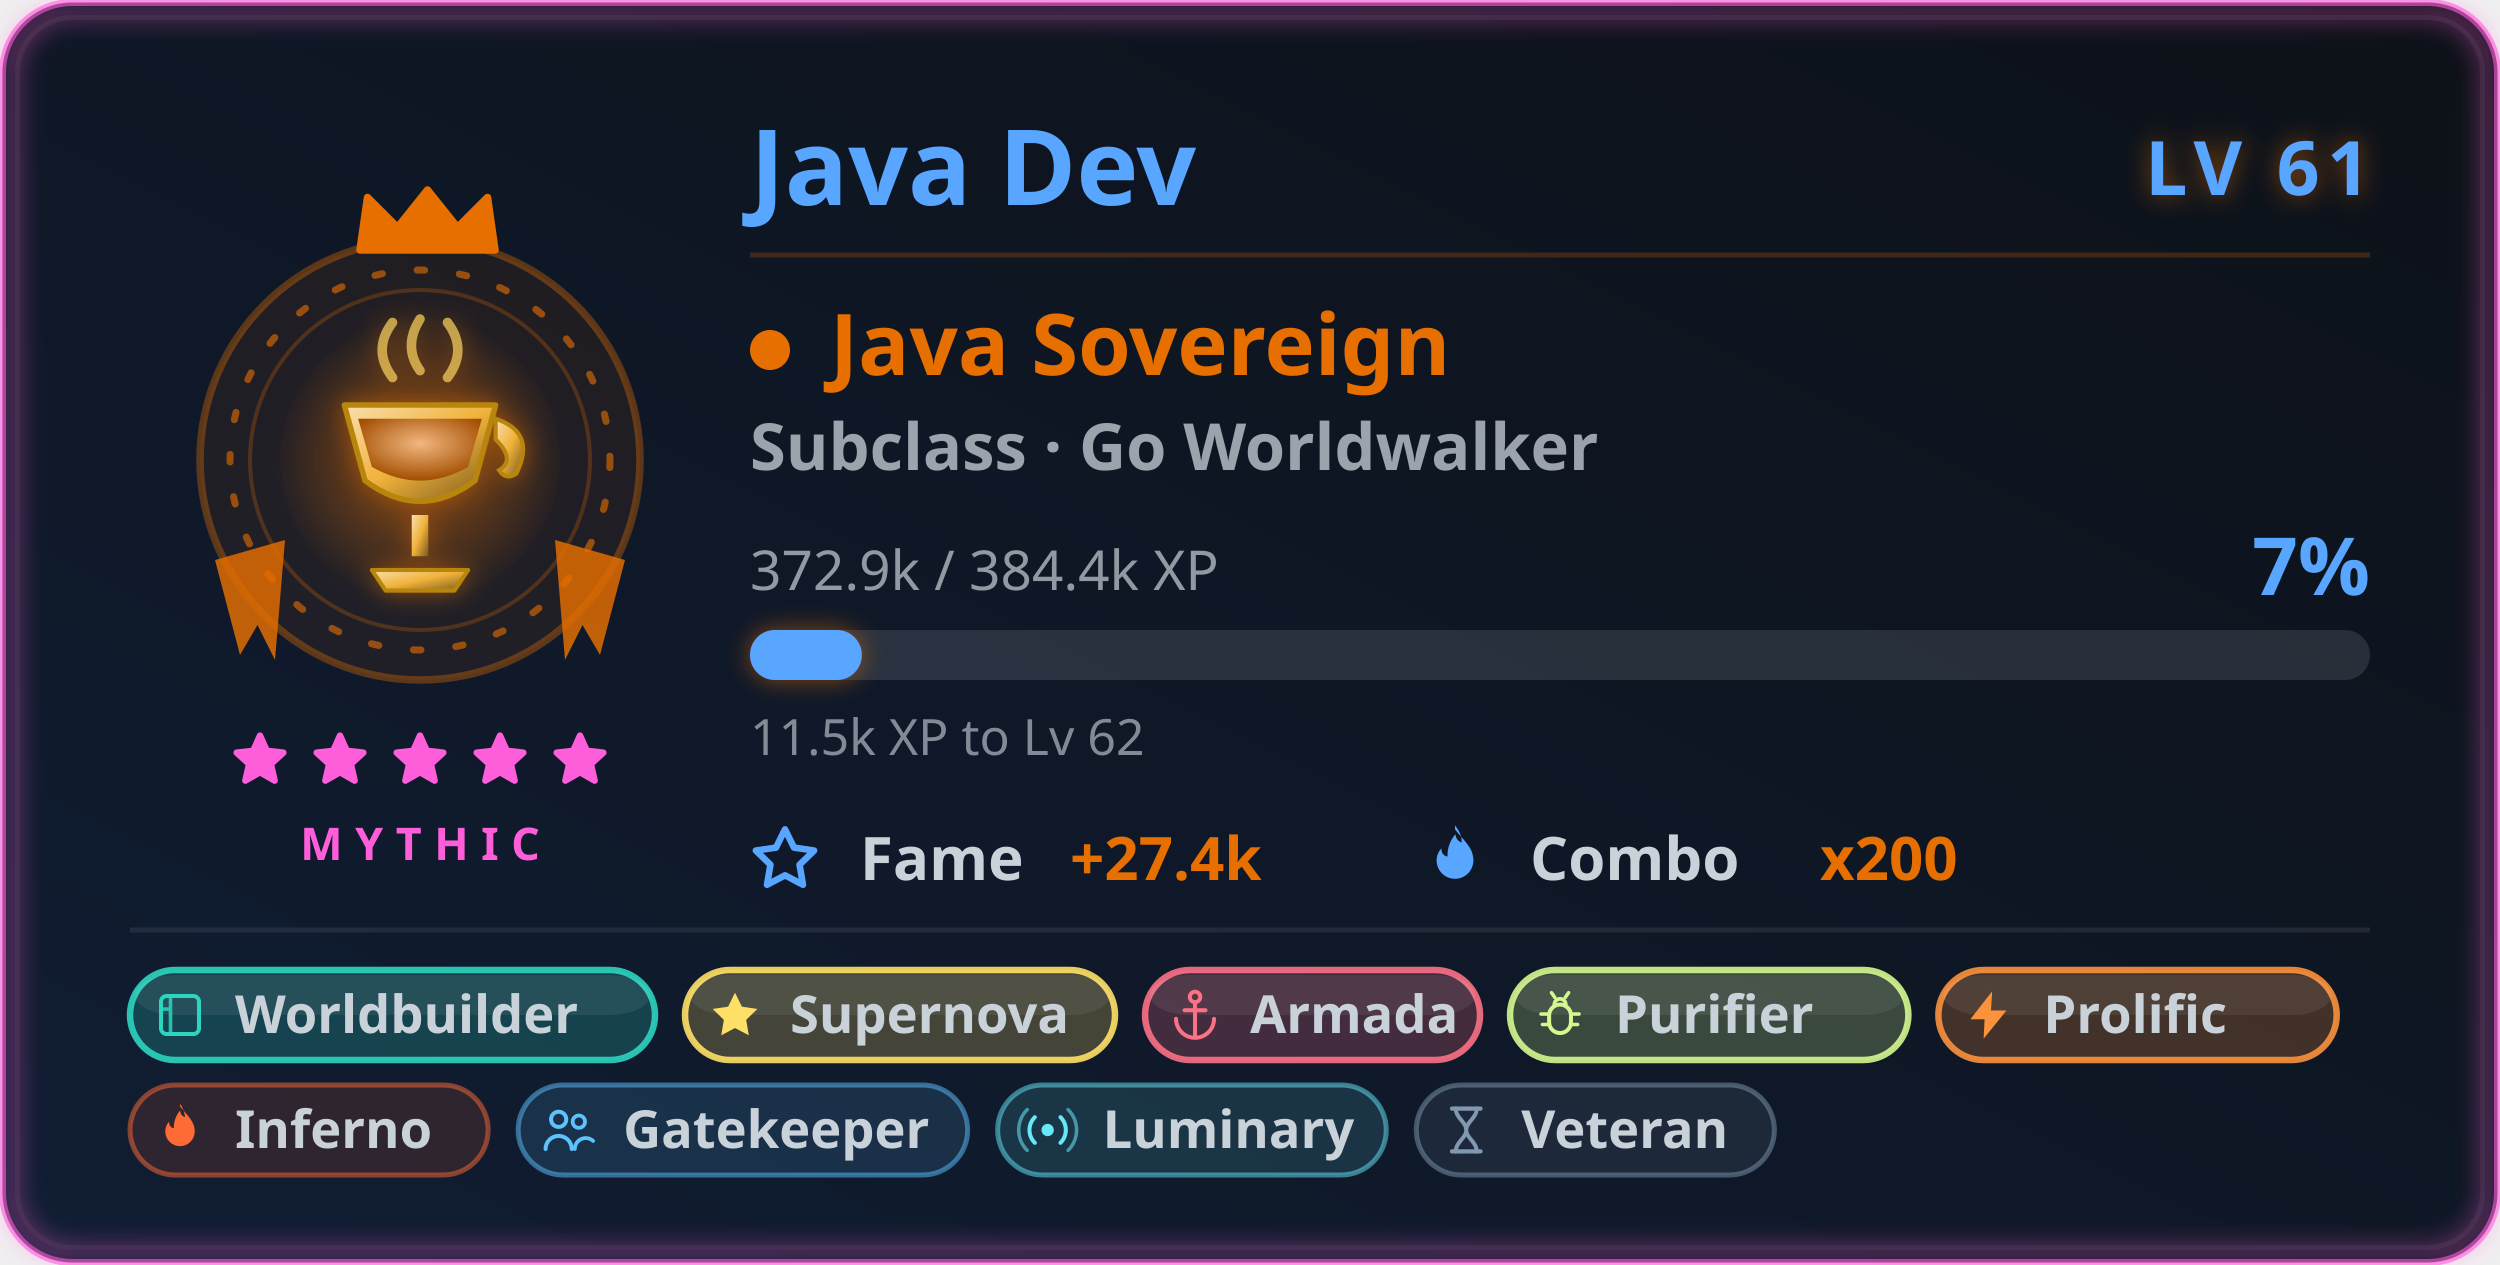
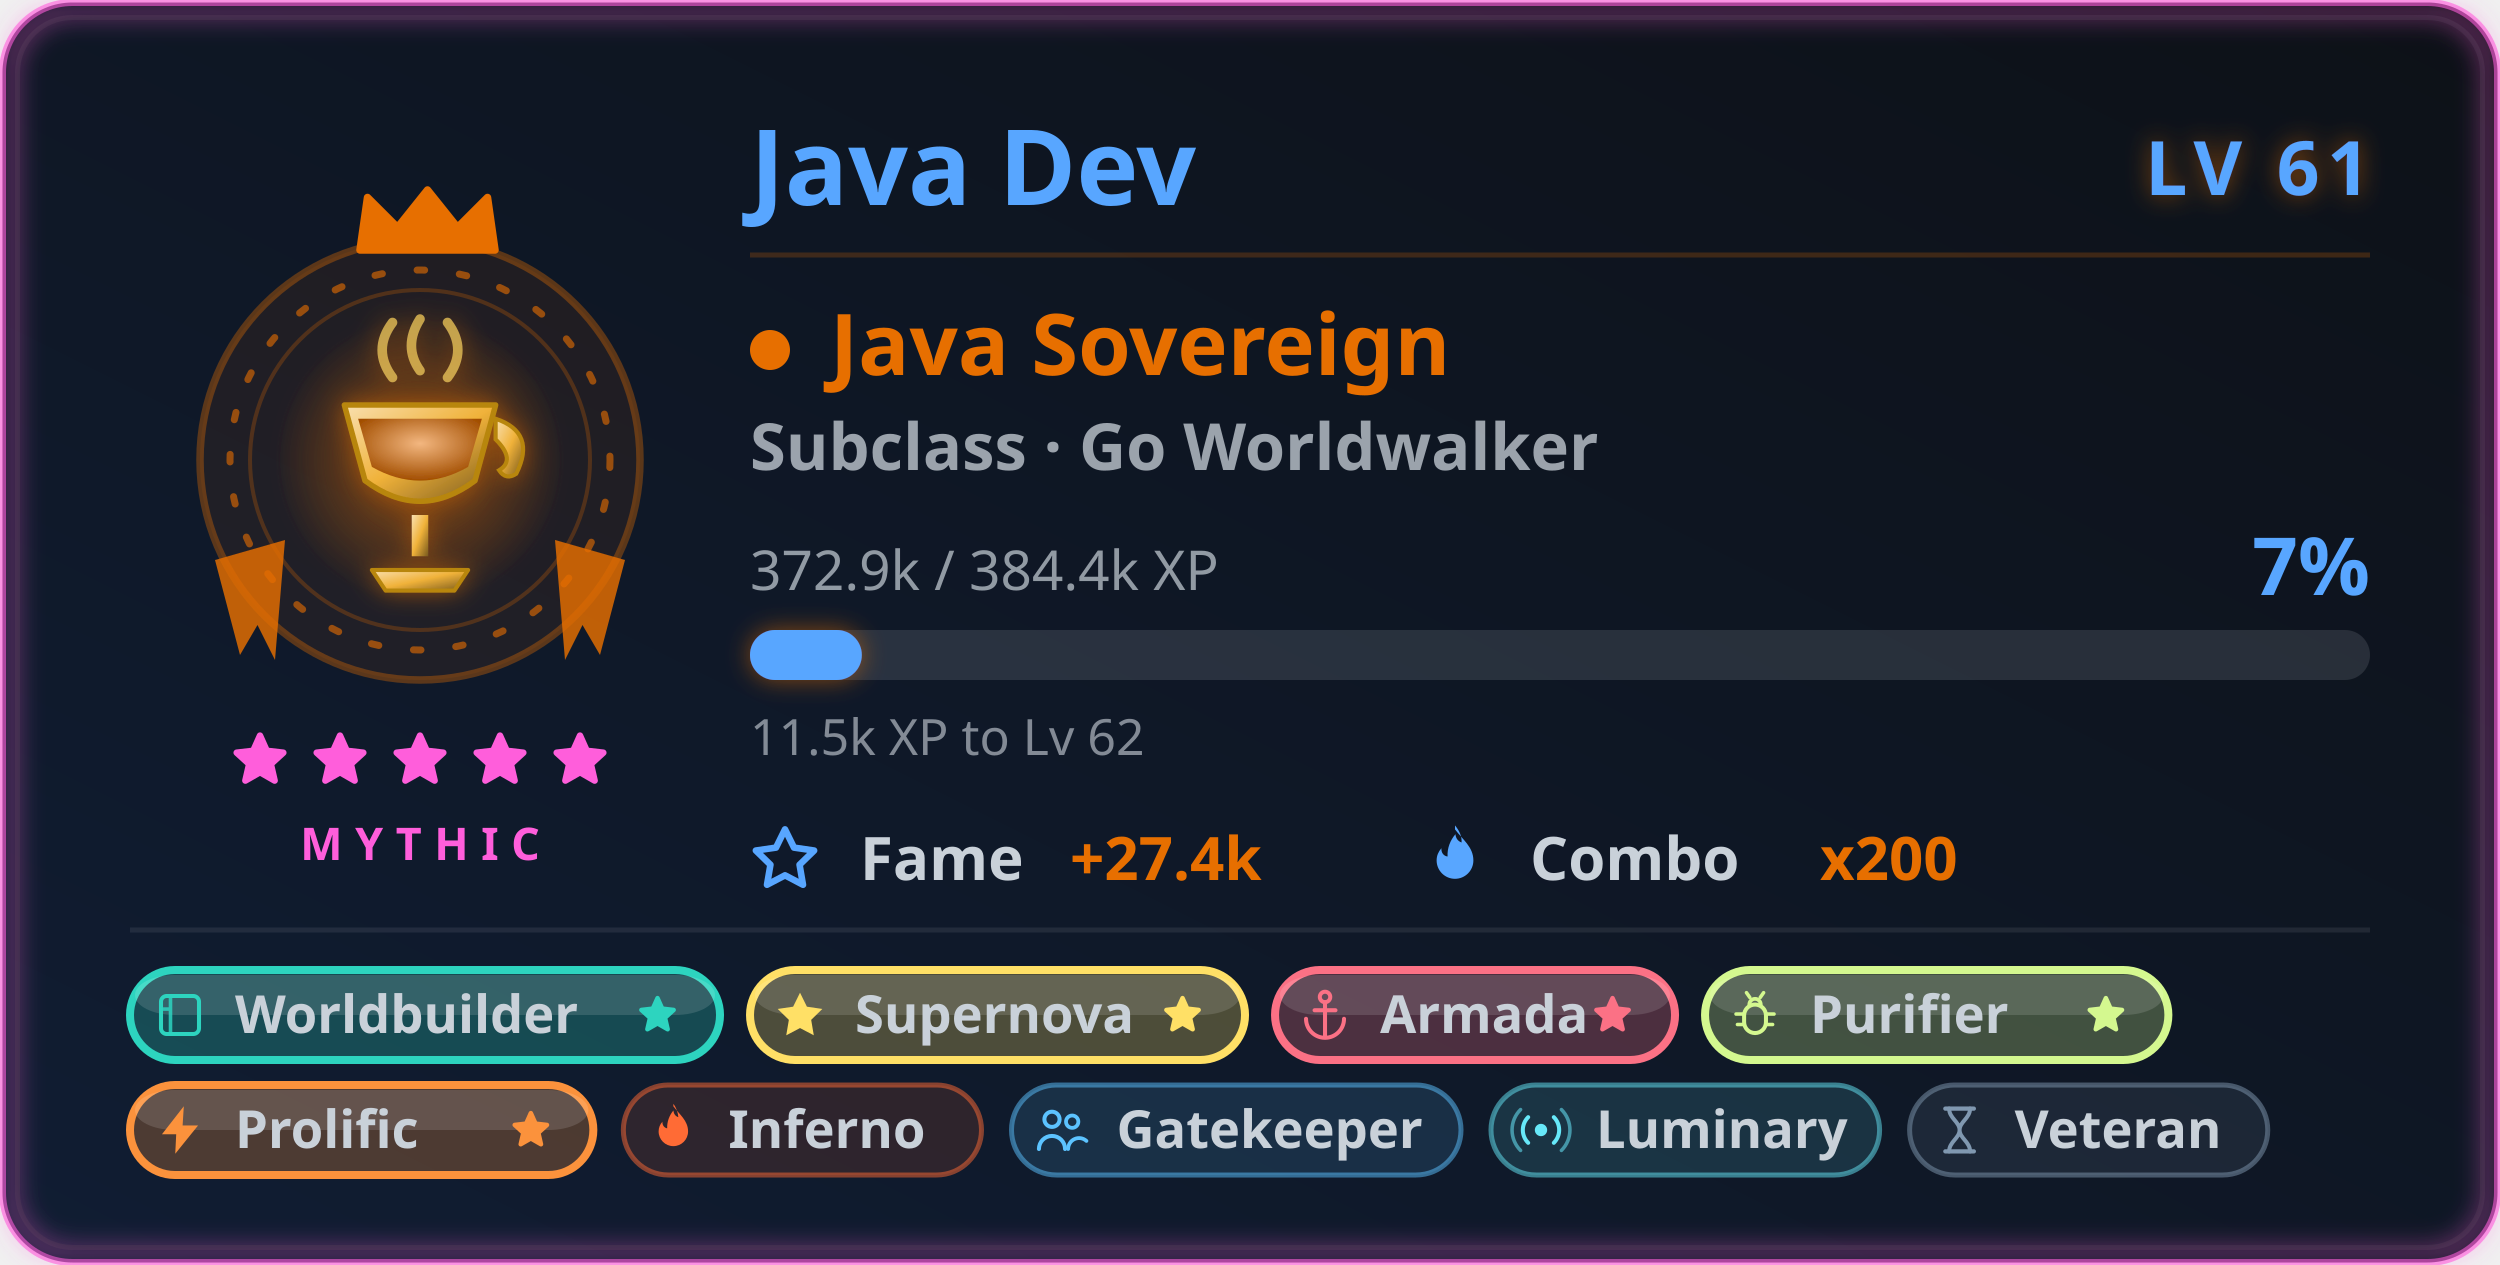
<svg xmlns="http://www.w3.org/2000/svg" width="500" height="253" viewBox="0 0 500 253" role="img" aria-labelledby="card-title-a11y card-desc-a11y">
  <style>
text { font-family: 'Segoe UI', Ubuntu, 'Helvetica Neue', sans-serif; }
.title { font-size: 18px; font-weight: 600; fill: #58a6ff; }
.title-icon { fill: #58a6ff; }
.icon { fill: #58a6ff; }


.gl-name { font-size: 21px; font-weight: 700; fill: #58a6ff; }
.gl-lvl { font-size: 15px; font-weight: 800; letter-spacing: 1.5px; fill: #58a6ff; }
.gl-class { font-size: 17px; font-weight: 700; fill: #e76f00; }
.gl-sub { font-size: 13px; font-weight: 600; fill: #c9d1d9; opacity: 0.75; }
.gl-meta { font-size: 11px; fill: #c9d1d9; opacity: 0.7; }
.gl-pct { font-size: 16px; font-weight: 800; fill: #58a6ff; }
.gl-chip-label { font-size: 12px; font-weight: 600; fill: #c9d1d9; }
.gl-chip-value { font-size: 12px; font-weight: 800; fill: #e76f00; }
.gl-hint { font-size: 10px; fill: #c9d1d9; opacity: 0.62; }
.gl-badge-label { font-size: 10.5px; font-weight: 600; }
.gl-rarity { font-size: 9px; font-weight: 700; letter-spacing: 2.5px; fill: #ff5edb; }

</style>
  <defs>
    <linearGradient id="card-bg" x1="0" y1="0" x2="1" y2="1" gradientTransform="rotate(90, 0.5, 0.5)">
      <stop offset="0.0%" stop-color="#0d1117" />
      <stop offset="100.0%" stop-color="#101d33" />
    </linearGradient>
    <filter id="card-glow" x="-50%" y="-50%" width="200%" height="200%">
      <feGaussianBlur in="SourceGraphic" stdDeviation="3" result="blur" />
      <feFlood flood-color="#58a6ff" flood-opacity="0.55" result="tint" />
      <feComposite in="tint" in2="blur" operator="in" result="softGlow" />
      <feMerge>
        <feMergeNode in="softGlow" />
        <feMergeNode in="SourceGraphic" />
      </feMerge>
    </filter>
    <filter id="gl-glow" x="-60%" y="-60%" width="220%" height="220%">
      <feGaussianBlur in="SourceGraphic" stdDeviation="2.4" result="b" />
      <feFlood flood-color="#e76f00" flood-opacity="0.55" result="t" />
      <feComposite in="t" in2="b" operator="in" result="g" />
      <feMerge>
        <feMergeNode in="g" />
        <feMergeNode in="SourceGraphic" />
      </feMerge>
    </filter>
    <filter id="gl-rarity" x="-20%" y="-20%" width="140%" height="140%">
      <feGaussianBlur stdDeviation="2.4" />
    </filter>
  </defs>
  <rect x="0.5" y="0.5" width="499" height="252" rx="14" fill="url(#card-bg)" stroke="#ff5edb" stroke-width="1.4" stroke-opacity="0.6" />
  <rect x="3.5" y="3.5" width="493" height="246" rx="11" fill="none" stroke="#30363d" stroke-opacity="0.4" />
  <rect x="2" y="2" width="496" height="249" rx="13" fill="none" stroke="#ff5edb" stroke-width="3.5" stroke-opacity="0.4" filter="url(#gl-rarity)" />
  <g class="fade">
    <g class="">
      <g class="flourish">
        <g transform="translate(84,0)">
          <g transform="translate(0,92)" fill="#e76f00" opacity="0.82">
            <path d="M27 16 L41 20 L36 39 L32.5 33 L29 40 Z" />
          </g>
        </g>
        <g transform="translate(84,0) scale(-1,1)">
          <g transform="translate(0,92)" fill="#e76f00" opacity="0.82">
            <path d="M27 16 L41 20 L36 39 L32.5 33 L29 40 Z" />
          </g>
        </g>
      </g>
      <circle cx="84" cy="92" r="44" fill="#e76f00" fill-opacity="0.08" stroke="#e76f00" stroke-opacity="0.35" stroke-width="1.5" />
      <g class="">
        <circle cx="84" cy="92" r="38" fill="none" stroke="#e76f00" stroke-opacity="0.6" stroke-width="1.4" stroke-dasharray="1.5 7" stroke-linecap="round" />
        <circle cx="84" cy="92" r="34" fill="none" stroke="#e76f00" stroke-opacity="0.25" stroke-width="0.8" />
      </g>
      <g class="" filter="url(#gl-glow)">
        <svg class="" x="51" y="59" width="66" height="66" viewBox="0 0 48 48" aria-hidden="true">
          <defs>
            <radialGradient id="jvHalo" cx="0.5" cy="0.5" r="0.5">
              <stop offset="0" stop-color="#e76f00" stop-opacity="0.42" />
              <stop offset="1" stop-color="#e76f00" stop-opacity="0" />
            </radialGradient>
            <linearGradient id="jvGold" x1="0" y1="0" x2="1" y2="1">
              <stop offset="0" stop-color="#f9e0b0" />
              <stop offset="0.5" stop-color="#f0b23a" />
              <stop offset="1" stop-color="#78591d" />
            </linearGradient>
            <radialGradient id="jvBrew" cx="0.5" cy="0.4" r="0.6">
              <stop offset="0" stop-color="#f3b780" />
              <stop offset="1" stop-color="#a24e00" />
            </radialGradient>
          </defs>
          <circle cx="24" cy="24" r="21" fill="url(#jvHalo)" />
          <g stroke="#e6bf55" stroke-width="1.4" stroke-linecap="round" fill="none" opacity="0.8">
            <path d="M20 12 Q17 8 20 4 M28 12 Q31 8 28 4 M24 11 Q21.5 7.5 24 3.5" />
          </g>
          <path d="M13 16 H35 L32 27 Q24 33 16 27 Z" fill="url(#jvGold)" stroke="#b8860b" stroke-width="0.8" stroke-linejoin="round" />
          <path d="M15 18 H33 L31 25 Q24 29 17 25 Z" fill="url(#jvBrew)" />
          <path d="M35 18 Q41 20 38 26 Q36.5 27 35.5 25.5 Q38 24 35 21 Z" fill="url(#jvGold)" stroke="#b8860b" stroke-width="0.6" />
          <rect x="22.8" y="32" width="2.4" height="6" fill="url(#jvGold)" />
          <path d="M17 40 H31 L29 43 H19 Z" fill="url(#jvGold)" stroke="#b8860b" stroke-width="0.6" stroke-linejoin="round" />
        </svg>
      </g>
      <g transform="translate(69, 36.5) scale(1.5)">
        <path d="M2 9 L3 2 L7 6 L11 1 L15 6 L19 2 L20 9 Z" fill="#e76f00" stroke="#e76f00" stroke-width="1" stroke-linejoin="round" />
      </g>
    </g>
    <g>
      <g class="" transform="translate(45.5, 145.5) scale(0.5416667)" fill="#ff5edb" stroke="#ff5edb" stroke-width="2.4" stroke-linejoin="round" stroke-linecap="round" opacity="1">
        <path d="M12 3 L14.5 8.6 L20.6 9.3 L16 13.5 L17.4 19.6 L12 16.5 L6.6 19.6 L8 13.5 L3.4 9.3 L9.5 8.6 Z" />
      </g>
      <g class="" transform="translate(61.5, 145.5) scale(0.5416667)" fill="#ff5edb" stroke="#ff5edb" stroke-width="2.4" stroke-linejoin="round" stroke-linecap="round" opacity="1">
        <path d="M12 3 L14.5 8.6 L20.6 9.3 L16 13.5 L17.4 19.6 L12 16.5 L6.6 19.6 L8 13.5 L3.4 9.3 L9.5 8.6 Z" />
      </g>
      <g class="" transform="translate(77.5, 145.5) scale(0.5416667)" fill="#ff5edb" stroke="#ff5edb" stroke-width="2.4" stroke-linejoin="round" stroke-linecap="round" opacity="1">
        <path d="M12 3 L14.5 8.6 L20.6 9.3 L16 13.5 L17.4 19.6 L12 16.5 L6.6 19.6 L8 13.5 L3.4 9.3 L9.5 8.6 Z" />
      </g>
      <g class="" transform="translate(93.5, 145.5) scale(0.5416667)" fill="#ff5edb" stroke="#ff5edb" stroke-width="2.4" stroke-linejoin="round" stroke-linecap="round" opacity="1">
        <path d="M12 3 L14.5 8.6 L20.6 9.3 L16 13.5 L17.4 19.6 L12 16.5 L6.6 19.6 L8 13.5 L3.4 9.3 L9.5 8.6 Z" />
      </g>
      <g class="" transform="translate(109.5, 145.5) scale(0.5416667)" fill="#ff5edb" stroke="#ff5edb" stroke-width="2.4" stroke-linejoin="round" stroke-linecap="round" opacity="1">
        <path d="M12 3 L14.5 8.6 L20.6 9.3 L16 13.5 L17.4 19.6 L12 16.5 L6.6 19.6 L8 13.5 L3.4 9.3 L9.5 8.6 Z" />
      </g>
    </g>
    <text class="gl-rarity" x="84" y="172" text-anchor="middle">MYTHIC</text>
  </g>
  <g class="fade" style="animation-delay:.15s">
    <text class="gl-name" x="150" y="41">Java Dev</text>
    <text class="gl-lvl glow-pulse" x="474" y="39" text-anchor="end" filter="url(#gl-glow)">LV 61</text>
    <line x1="150" y1="51" x2="474" y2="51" stroke="#e76f00" stroke-opacity="0.22" stroke-width="1" />
    <circle cx="154" cy="70" r="4" fill="#e76f00" />
    <text class="gl-class" x="166" y="75">Java Sovereign</text>
    <text class="gl-sub" x="150" y="94">Subclass · Go Worldwalker</text>
    <text class="gl-meta" x="150" y="118">372.9k / 384.4k XP</text>
    <text class="gl-pct " x="474" y="119" text-anchor="end">7%</text>
    <rect x="150" y="126" width="324" height="10" rx="5" fill="#c9d1d9" fill-opacity="0.14" />
    <rect class="xp-fill " x="150" y="126" width="22.364" height="10" rx="5" fill="#58a6ff" filter="url(#gl-glow)" />
    <text class="gl-hint" x="150" y="151">11.5k XP to Lv 62</text>
    <g transform="translate(150, 176)">
      <svg class="icon" x="0" y="-11" width="14" height="14" viewBox="0 0 16 16" aria-hidden="true">
        <path fill-rule="evenodd" d="M8 .25a.75.75 0 0 1 .673.418l1.882 3.815 4.21.612a.75.75 0 0 1 .416 1.279l-3.046 2.97.719 4.192a.75.75 0 0 1-1.088.791L8 12.347l-3.766 1.98a.75.75 0 0 1-1.088-.79l.72-4.194L.818 6.374a.75.75 0 0 1 .416-1.28l4.21-.611L7.327.668A.75.75 0 0 1 8 .25zm0 2.445L6.615 5.5a.75.75 0 0 1-.564.41l-3.097.45 2.24 2.184a.75.75 0 0 1 .216.664l-.528 3.084 2.769-1.456a.75.75 0 0 1 .698 0l2.77 1.456-.53-3.084a.75.75 0 0 1 .216-.664l2.24-2.183-3.096-.45a.75.75 0 0 1-.564-.41L8 2.694v.001z" />
      </svg>
      <text class="gl-chip-label" x="22" y="0">Fame</text>
      <text class="gl-chip-value" x="64" y="0">+27.4k</text>
    </g>
    <g transform="translate(284, 176)">
      <svg class="icon" x="0" y="-11" width="14" height="14" viewBox="0 0 16 16" aria-hidden="true">
        <path fill-rule="evenodd" d="M8 1c1.7 2.3 4.2 4 4.2 7.1a4.2 4.2 0 0 1-8.4 0c0-1.1.4-2 1.1-2.8-.1 1 .5 1.8 1.4 1.9-.1-1.9.6-3.7 1.8-5.1.1 1 .6 1.6 1.4 1.9.1-1.4-.5-2.7-1.5-3.9z" />
      </svg>
      <text class="gl-chip-label" x="22" y="0">Combo</text>
      <text class="gl-chip-value" x="80" y="0">x200</text>
    </g>
  </g>
  <g class="fade" style="animation-delay:.2s">
    <line x1="26" y1="186" x2="474" y2="186" stroke="#c9d1d9" stroke-opacity="0.1" stroke-width="1" />
    <g>
-       <rect x="26" y="194" width="105.003" height="18" rx="9" fill="#2dd4bf" fill-opacity="0.22" stroke="#2dd4bf" stroke-opacity="0.9" stroke-width="1.3" />
-       <rect x="27" y="195" width="103.003" height="8" rx="8" fill="#ffffff" fill-opacity="0.07" />
+       <rect x="26" y="194" width="118.003" height="18" rx="9" fill="#2dd4bf" fill-opacity="0.26" stroke="#2dd4bf" stroke-opacity="1" stroke-width="1.6" />
+       <rect x="27" y="195" width="116.003" height="8" rx="8" fill="#ffffff" fill-opacity="0.13" />
      <g transform="translate(30.3, 197.3) scale(0.475)">
        <rect x="4" y="4" width="16" height="16" rx="2.4" fill="none" stroke="#2dd4bf" stroke-width="1.7" />
        <path d="M8 4v16 M4 9.5h4" fill="none" stroke="#2dd4bf" stroke-width="1.5" opacity="0.85" />
      </g>
      <text class="gl-badge-label" x="47" y="206.6" fill="#c9d1d9" font-weight="800">Worldbuilder</text>
-     </g>
-     <g>
-       <rect x="137.003" y="194" width="86.002" height="18" rx="9" fill="#ffe066" fill-opacity="0.22" stroke="#ffe066" stroke-opacity="0.9" stroke-width="1.3" />
-       <rect x="138.003" y="195" width="84.002" height="8" rx="8" fill="#ffffff" fill-opacity="0.07" />
-       <g transform="translate(141.3032, 197.3) scale(0.475)">
+       <g class="" transform="translate(127.0032, 198.5) scale(0.375)" fill="#2dd4bf" stroke="#2dd4bf" stroke-width="2.4" stroke-linejoin="round" stroke-linecap="round" opacity="1">
+         <path d="M12 3 L14.5 8.6 L20.6 9.3 L16 13.5 L17.4 19.6 L12 16.5 L6.6 19.6 L8 13.5 L3.4 9.3 L9.5 8.6 Z" />
+       </g>
+     </g>
+     <g>
+       <rect x="150.003" y="194" width="99.002" height="18" rx="9" fill="#ffe066" fill-opacity="0.26" stroke="#ffe066" stroke-opacity="1" stroke-width="1.6" />
+       <rect x="151.003" y="195" width="97.002" height="8" rx="8" fill="#ffffff" fill-opacity="0.13" />
+       <g transform="translate(154.3032, 197.3) scale(0.475)">
        <path d="M12 2.6 14.9 8.5 21.4 9.45 16.7 14.05 17.8 20.55 12 17.5 6.2 20.55 7.3 14.05 2.6 9.45 9.1 8.5Z" fill="#ffe066" />
      </g>
-       <text class="gl-badge-label" x="158.003" y="206.6" fill="#c9d1d9" font-weight="800">Supernova</text>
-     </g>
-     <g>
-       <rect x="229.006" y="194" width="67.002" height="18" rx="9" fill="#fb7185" fill-opacity="0.22" stroke="#fb7185" stroke-opacity="0.9" stroke-width="1.3" />
-       <rect x="230.006" y="195" width="65.002" height="8" rx="8" fill="#ffffff" fill-opacity="0.07" />
-       <g transform="translate(233.3056, 197.3) scale(0.475)">
+       <text class="gl-badge-label" x="171.003" y="206.6" fill="#c9d1d9" font-weight="800">Supernova</text>
+       <g class="" transform="translate(232.0056, 198.5) scale(0.375)" fill="#ffe066" stroke="#ffe066" stroke-width="2.4" stroke-linejoin="round" stroke-linecap="round" opacity="1">
+         <path d="M12 3 L14.5 8.6 L20.6 9.3 L16 13.5 L17.4 19.6 L12 16.5 L6.6 19.6 L8 13.5 L3.4 9.3 L9.5 8.6 Z" />
+       </g>
+     </g>
+     <g>
+       <rect x="255.006" y="194" width="80.002" height="18" rx="9" fill="#fb7185" fill-opacity="0.26" stroke="#fb7185" stroke-opacity="1" stroke-width="1.6" />
+       <rect x="256.006" y="195" width="78.002" height="8" rx="8" fill="#ffffff" fill-opacity="0.13" />
+       <g transform="translate(259.3056, 197.3) scale(0.475)">
        <circle cx="12" cy="4.4" r="2.2" fill="none" stroke="#fb7185" stroke-width="1.7" />
        <path d="M12 6.6V21M7.6 10h8.8" fill="none" stroke="#fb7185" stroke-width="1.7" stroke-linejoin="round" stroke-linecap="round" />
        <path d="M4 13.6a8 8 0 0 0 16 0" fill="none" stroke="#fb7185" stroke-width="1.7" stroke-linejoin="round" stroke-linecap="round" />
      </g>
-       <text class="gl-badge-label" x="250.006" y="206.6" fill="#c9d1d9" font-weight="800">Armada</text>
-     </g>
-     <g>
-       <rect x="302.007" y="194" width="79.669" height="18" rx="9" fill="#d4f88f" fill-opacity="0.22" stroke="#d4f88f" stroke-opacity="0.9" stroke-width="1.3" />
-       <rect x="303.007" y="195" width="77.669" height="8" rx="8" fill="#ffffff" fill-opacity="0.07" />
-       <g transform="translate(306.3072, 197.3) scale(0.475)">
+       <text class="gl-badge-label" x="276.006" y="206.6" fill="#c9d1d9" font-weight="800">Armada</text>
+       <g class="" transform="translate(318.0072, 198.5) scale(0.375)" fill="#fb7185" stroke="#fb7185" stroke-width="2.4" stroke-linejoin="round" stroke-linecap="round" opacity="1">
+         <path d="M12 3 L14.5 8.6 L20.6 9.3 L16 13.5 L17.4 19.6 L12 16.5 L6.6 19.6 L8 13.5 L3.4 9.3 L9.5 8.6 Z" />
+       </g>
+     </g>
+     <g>
+       <rect x="341.007" y="194" width="92.669" height="18" rx="9" fill="#d4f88f" fill-opacity="0.26" stroke="#d4f88f" stroke-opacity="1" stroke-width="1.6" />
+       <rect x="342.007" y="195" width="90.669" height="8" rx="8" fill="#ffffff" fill-opacity="0.13" />
+       <g transform="translate(345.3072, 197.3) scale(0.475)">
        <rect x="7.4" y="7.6" width="9.2" height="12" rx="4.6" fill="none" stroke="#d4f88f" stroke-width="1.7" />
        <path d="M9.6 7.6a2.4 2.4 0 0 1 4.8 0" fill="none" stroke="#d4f88f" stroke-width="1.6" stroke-linejoin="round" stroke-linecap="round" />
        <path d="M7.4 11.6H4M16.6 11.6H20M7.4 16H4.6M16.6 16H19.4M9.8 4.6 8.4 2.6M14.2 4.6 15.6 2.6" fill="none" stroke="#d4f88f" stroke-width="1.5" stroke-linejoin="round" stroke-linecap="round" />
      </g>
-       <text class="gl-badge-label" x="323.007" y="206.6" fill="#c9d1d9" font-weight="800">Purifier</text>
-     </g>
-     <g>
-       <rect x="387.676" y="194" width="79.669" height="18" rx="9" fill="#fb923c" fill-opacity="0.22" stroke="#fb923c" stroke-opacity="0.9" stroke-width="1.3" />
-       <rect x="388.676" y="195" width="77.669" height="8" rx="8" fill="#ffffff" fill-opacity="0.07" />
-       <g transform="translate(391.976, 197.3) scale(0.475)">
+       <text class="gl-badge-label" x="362.007" y="206.6" fill="#c9d1d9" font-weight="800">Purifier</text>
+       <g class="" transform="translate(416.676, 198.5) scale(0.375)" fill="#d4f88f" stroke="#d4f88f" stroke-width="2.4" stroke-linejoin="round" stroke-linecap="round" opacity="1">
+         <path d="M12 3 L14.5 8.6 L20.6 9.3 L16 13.5 L17.4 19.6 L12 16.5 L6.6 19.6 L8 13.5 L3.4 9.3 L9.5 8.6 Z" />
+       </g>
+     </g>
+     <g>
+       <rect x="26" y="217" width="92.669" height="18" rx="9" fill="#fb923c" fill-opacity="0.26" stroke="#fb923c" stroke-opacity="1" stroke-width="1.6" />
+       <rect x="27" y="218" width="90.669" height="8" rx="8" fill="#ffffff" fill-opacity="0.13" />
+       <g transform="translate(30.3, 220.3) scale(0.475)">
        <path d="M13.6 2 4.4 13.8h6L10 22l9.6-11.9h-6.5Z" fill="#fb923c" />
      </g>
-       <text class="gl-badge-label" x="408.676" y="206.6" fill="#c9d1d9" font-weight="800">Prolific</text>
-     </g>
-     <g>
-       <rect x="26" y="217" width="71.63" height="18" rx="9" fill="#ff6b35" fill-opacity="0.13" stroke="#ff6b35" stroke-opacity="0.5" stroke-width="1" />
-       <g transform="translate(30.3, 220.3) scale(0.475)">
+       <text class="gl-badge-label" x="47" y="229.6" fill="#c9d1d9" font-weight="800">Prolific</text>
+       <g class="" transform="translate(101.6688, 221.5) scale(0.375)" fill="#fb923c" stroke="#fb923c" stroke-width="2.4" stroke-linejoin="round" stroke-linecap="round" opacity="1">
+         <path d="M12 3 L14.5 8.6 L20.6 9.3 L16 13.5 L17.4 19.6 L12 16.5 L6.6 19.6 L8 13.5 L3.4 9.3 L9.5 8.6 Z" />
+       </g>
+     </g>
+     <g>
+       <rect x="124.669" y="217" width="71.63" height="18" rx="9" fill="#ff6b35" fill-opacity="0.13" stroke="#ff6b35" stroke-opacity="0.5" stroke-width="1" />
+       <g transform="translate(128.9688, 220.3) scale(0.475)">
        <path d="M12 2c2.5 3.4 6.2 6 6.2 10.6a6.2 6.2 0 0 1-12.4 0c0-1.6.6-3 1.6-4.1-.1 1.5.8 2.6 2 2.8-.1-2.8.9-5.4 2.6-7.5.2 1.5.9 2.4 2.1 2.8-.2-2-.8-4-2.1-5.6Z" fill="#ff6b35" />
      </g>
-       <text class="gl-badge-label" x="47" y="229.6" fill="#c9d1d9">Inferno</text>
-     </g>
-     <g>
-       <rect x="103.63" y="217" width="89.9" height="18" rx="9" fill="#5cc3ff" fill-opacity="0.13" stroke="#5cc3ff" stroke-opacity="0.5" stroke-width="1" />
-       <g transform="translate(107.93, 220.3) scale(0.475)">
+       <text class="gl-badge-label" x="145.669" y="229.6" fill="#c9d1d9">Inferno</text>
+     </g>
+     <g>
+       <rect x="202.299" y="217" width="89.9" height="18" rx="9" fill="#5cc3ff" fill-opacity="0.13" stroke="#5cc3ff" stroke-opacity="0.5" stroke-width="1" />
+       <g transform="translate(206.5988, 220.3) scale(0.475)">
        <circle cx="8" cy="7.5" r="3.2" fill="none" stroke="#5cc3ff" stroke-width="1.7" />
        <path d="M2.5 20a5.5 5.5 0 0 1 11 0" fill="none" stroke="#5cc3ff" stroke-width="1.7" stroke-linecap="round" />
        <circle cx="16.5" cy="8.5" r="2.6" fill="none" stroke="#5cc3ff" stroke-width="1.6" />
        <path d="M14.8 20a4.6 4.6 0 0 1 7.7-3.4" fill="none" stroke="#5cc3ff" stroke-width="1.6" stroke-linecap="round" />
      </g>
-       <text class="gl-badge-label" x="124.63" y="229.6" fill="#c9d1d9">Gatekeeper</text>
-     </g>
-     <g>
-       <rect x="199.53" y="217" width="77.72" height="18" rx="9" fill="#67e8f9" fill-opacity="0.13" stroke="#67e8f9" stroke-opacity="0.5" stroke-width="1" />
-       <g transform="translate(203.83, 220.3) scale(0.475)">
+       <text class="gl-badge-label" x="223.299" y="229.6" fill="#c9d1d9">Gatekeeper</text>
+     </g>
+     <g>
+       <rect x="298.199" y="217" width="77.72" height="18" rx="9" fill="#67e8f9" fill-opacity="0.13" stroke="#67e8f9" stroke-opacity="0.5" stroke-width="1" />
+       <g transform="translate(302.4988, 220.3) scale(0.475)">
        <circle cx="12" cy="12" r="2.6" fill="#67e8f9" />
        <path d="M6.6 6.6a7.6 7.6 0 0 0 0 10.8M17.4 6.6a7.6 7.6 0 0 1 0 10.8" fill="none" stroke="#67e8f9" stroke-width="1.7" stroke-linejoin="round" stroke-linecap="round" />
        <path d="M3.4 3.4a12.1 12.1 0 0 0 0 17.2M20.6 3.4a12.1 12.1 0 0 1 0 17.2" fill="none" stroke="#67e8f9" stroke-width="1.5" stroke-linejoin="round" stroke-linecap="round" opacity="0.55" />
      </g>
-       <text class="gl-badge-label" x="220.53" y="229.6" fill="#c9d1d9">Luminary</text>
-     </g>
-     <g>
-       <rect x="283.25" y="217" width="71.63" height="18" rx="9" fill="#8098b0" fill-opacity="0.13" stroke="#8098b0" stroke-opacity="0.5" stroke-width="1" />
-       <g transform="translate(287.55, 220.3) scale(0.475)">
+       <text class="gl-badge-label" x="319.199" y="229.6" fill="#c9d1d9">Luminary</text>
+     </g>
+     <g>
+       <rect x="381.919" y="217" width="71.63" height="18" rx="9" fill="#8098b0" fill-opacity="0.13" stroke="#8098b0" stroke-opacity="0.5" stroke-width="1" />
+       <g transform="translate(386.2188, 220.3) scale(0.475)">
        <path d="M6 3h12M6 21h12" fill="none" stroke="#8098b0" stroke-width="1.8" stroke-linejoin="round" stroke-linecap="round" />
        <path d="M7.6 3c0 4 4.4 5.6 4.4 9s-4.4 5-4.4 9M16.4 3c0 4-4.4 5.6-4.4 9s4.4 5 4.4 9" fill="none" stroke="#8098b0" stroke-width="1.7" stroke-linejoin="round" stroke-linecap="round" />
      </g>
-       <text class="gl-badge-label" x="304.25" y="229.6" fill="#c9d1d9">Veteran</text>
+       <text class="gl-badge-label" x="402.919" y="229.6" fill="#c9d1d9">Veteran</text>
    </g>
  </g>
</svg>
